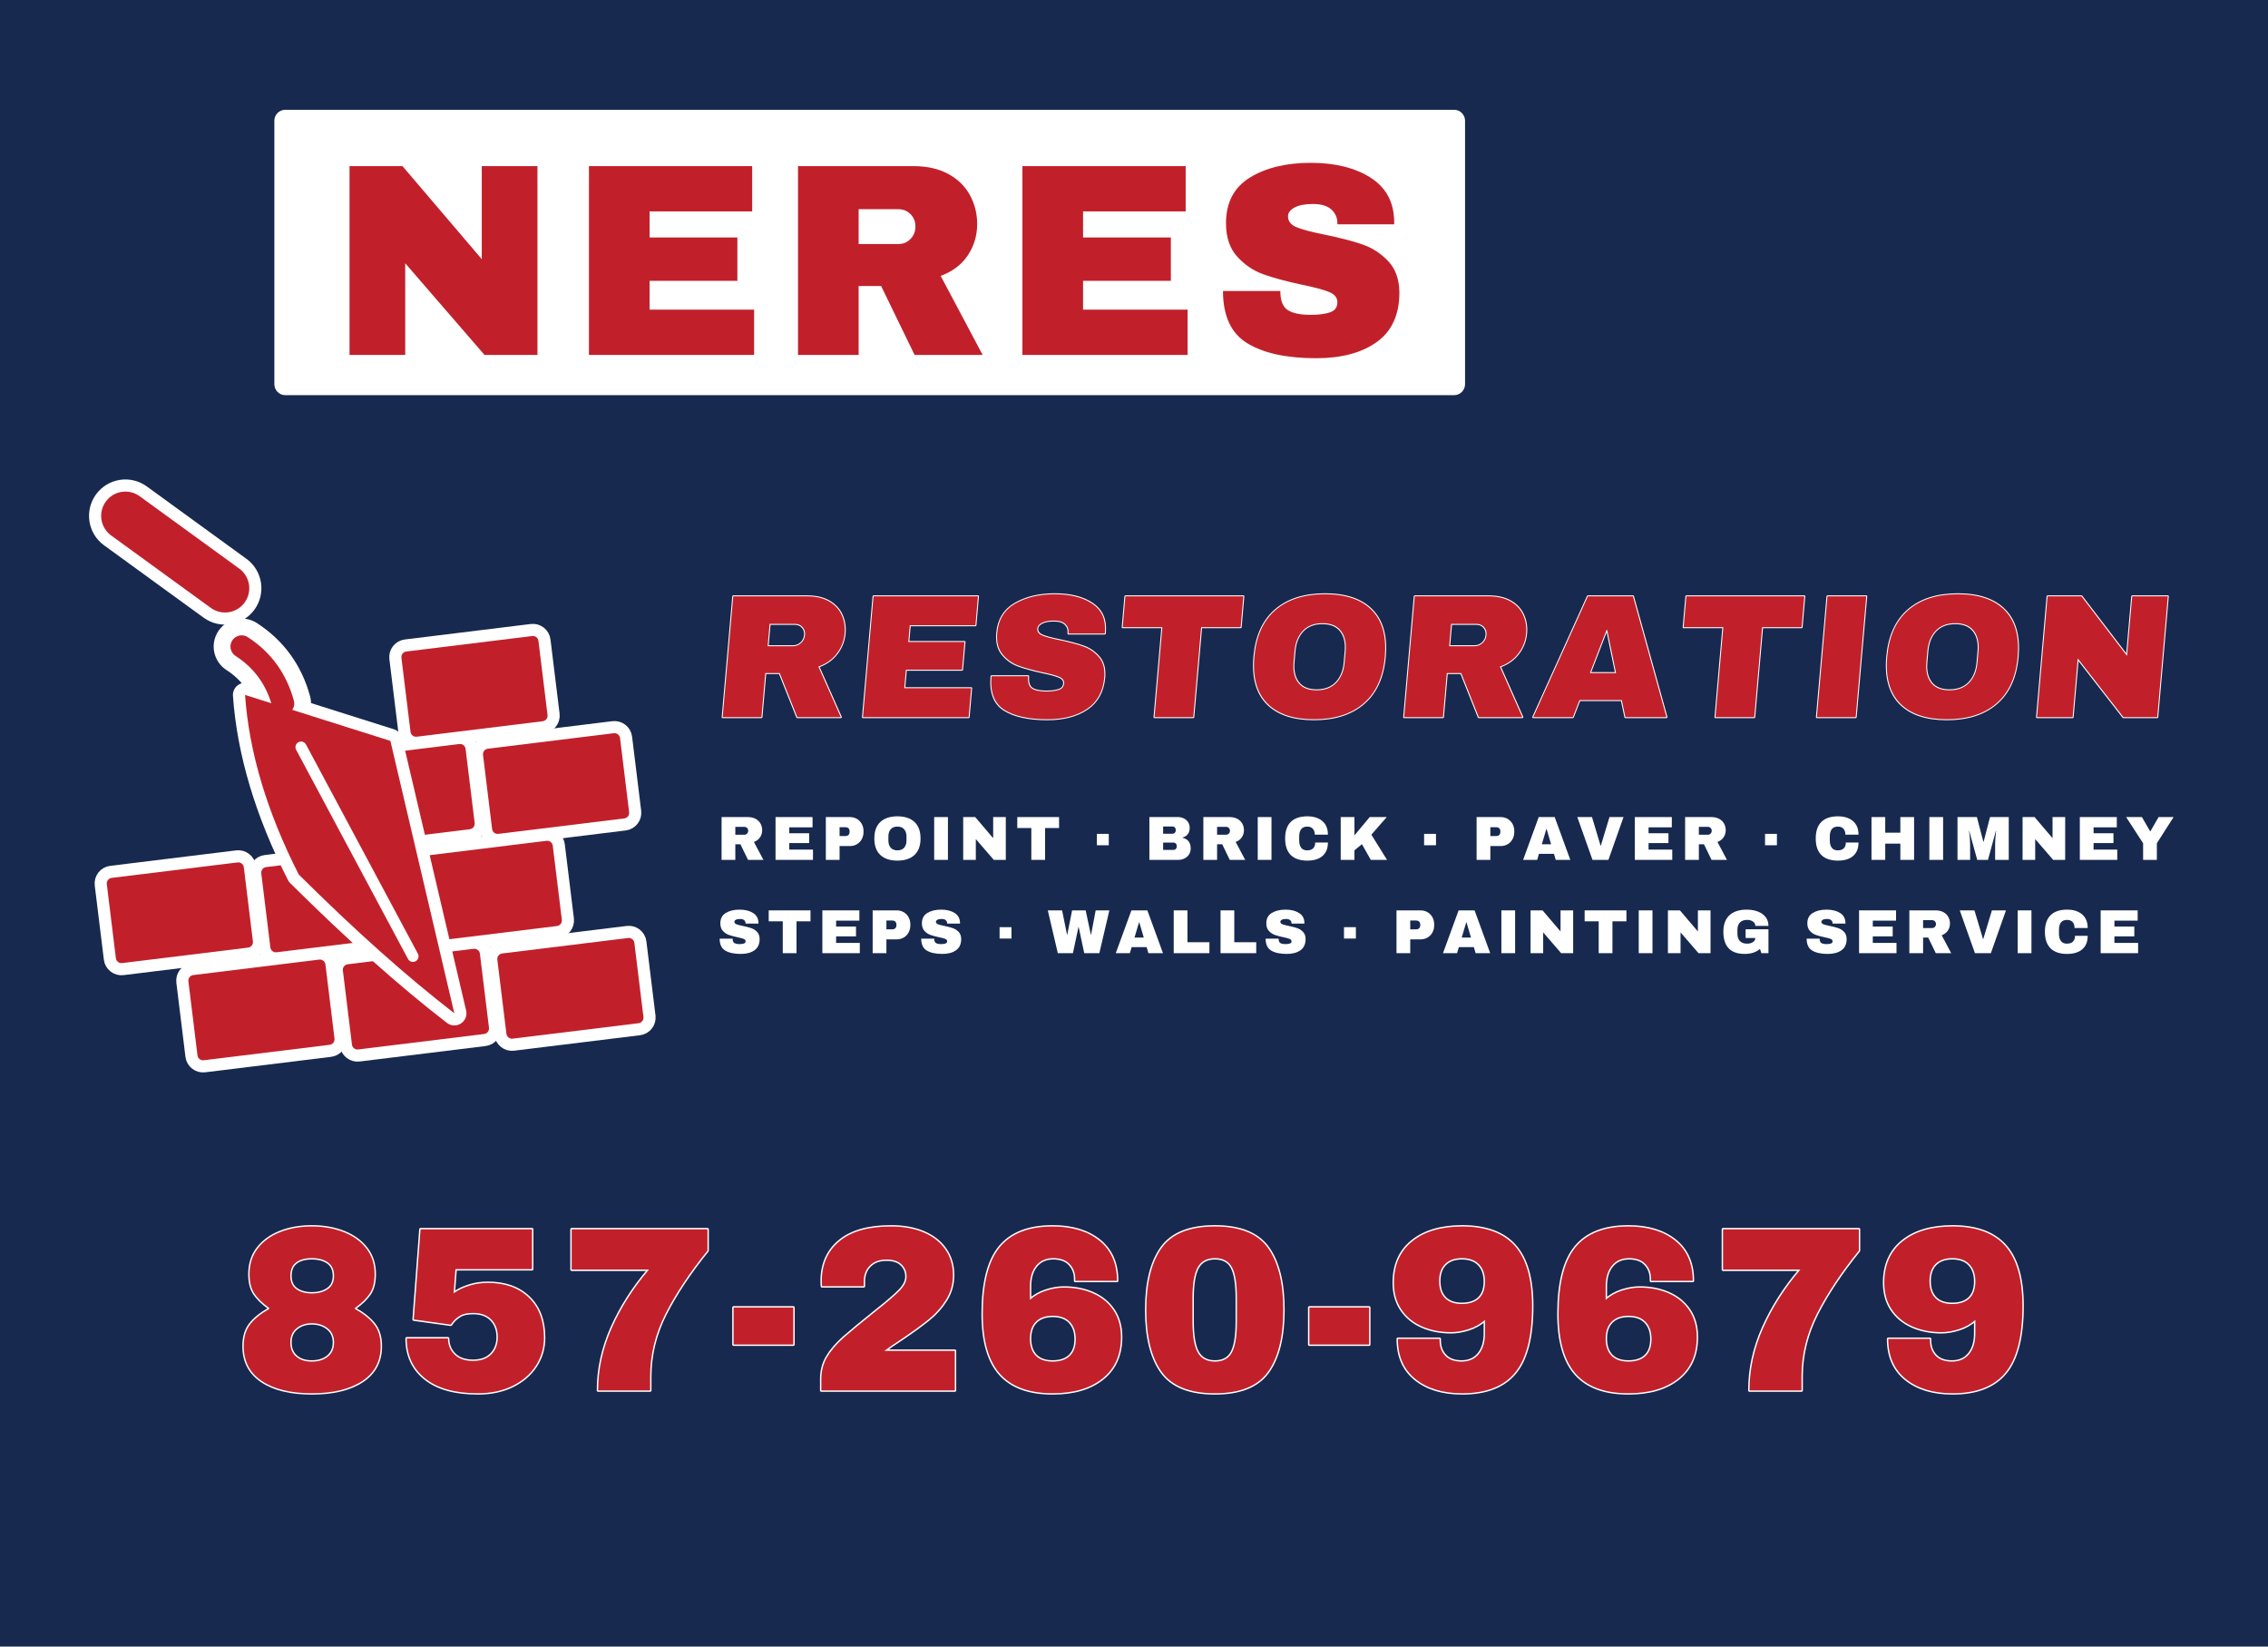
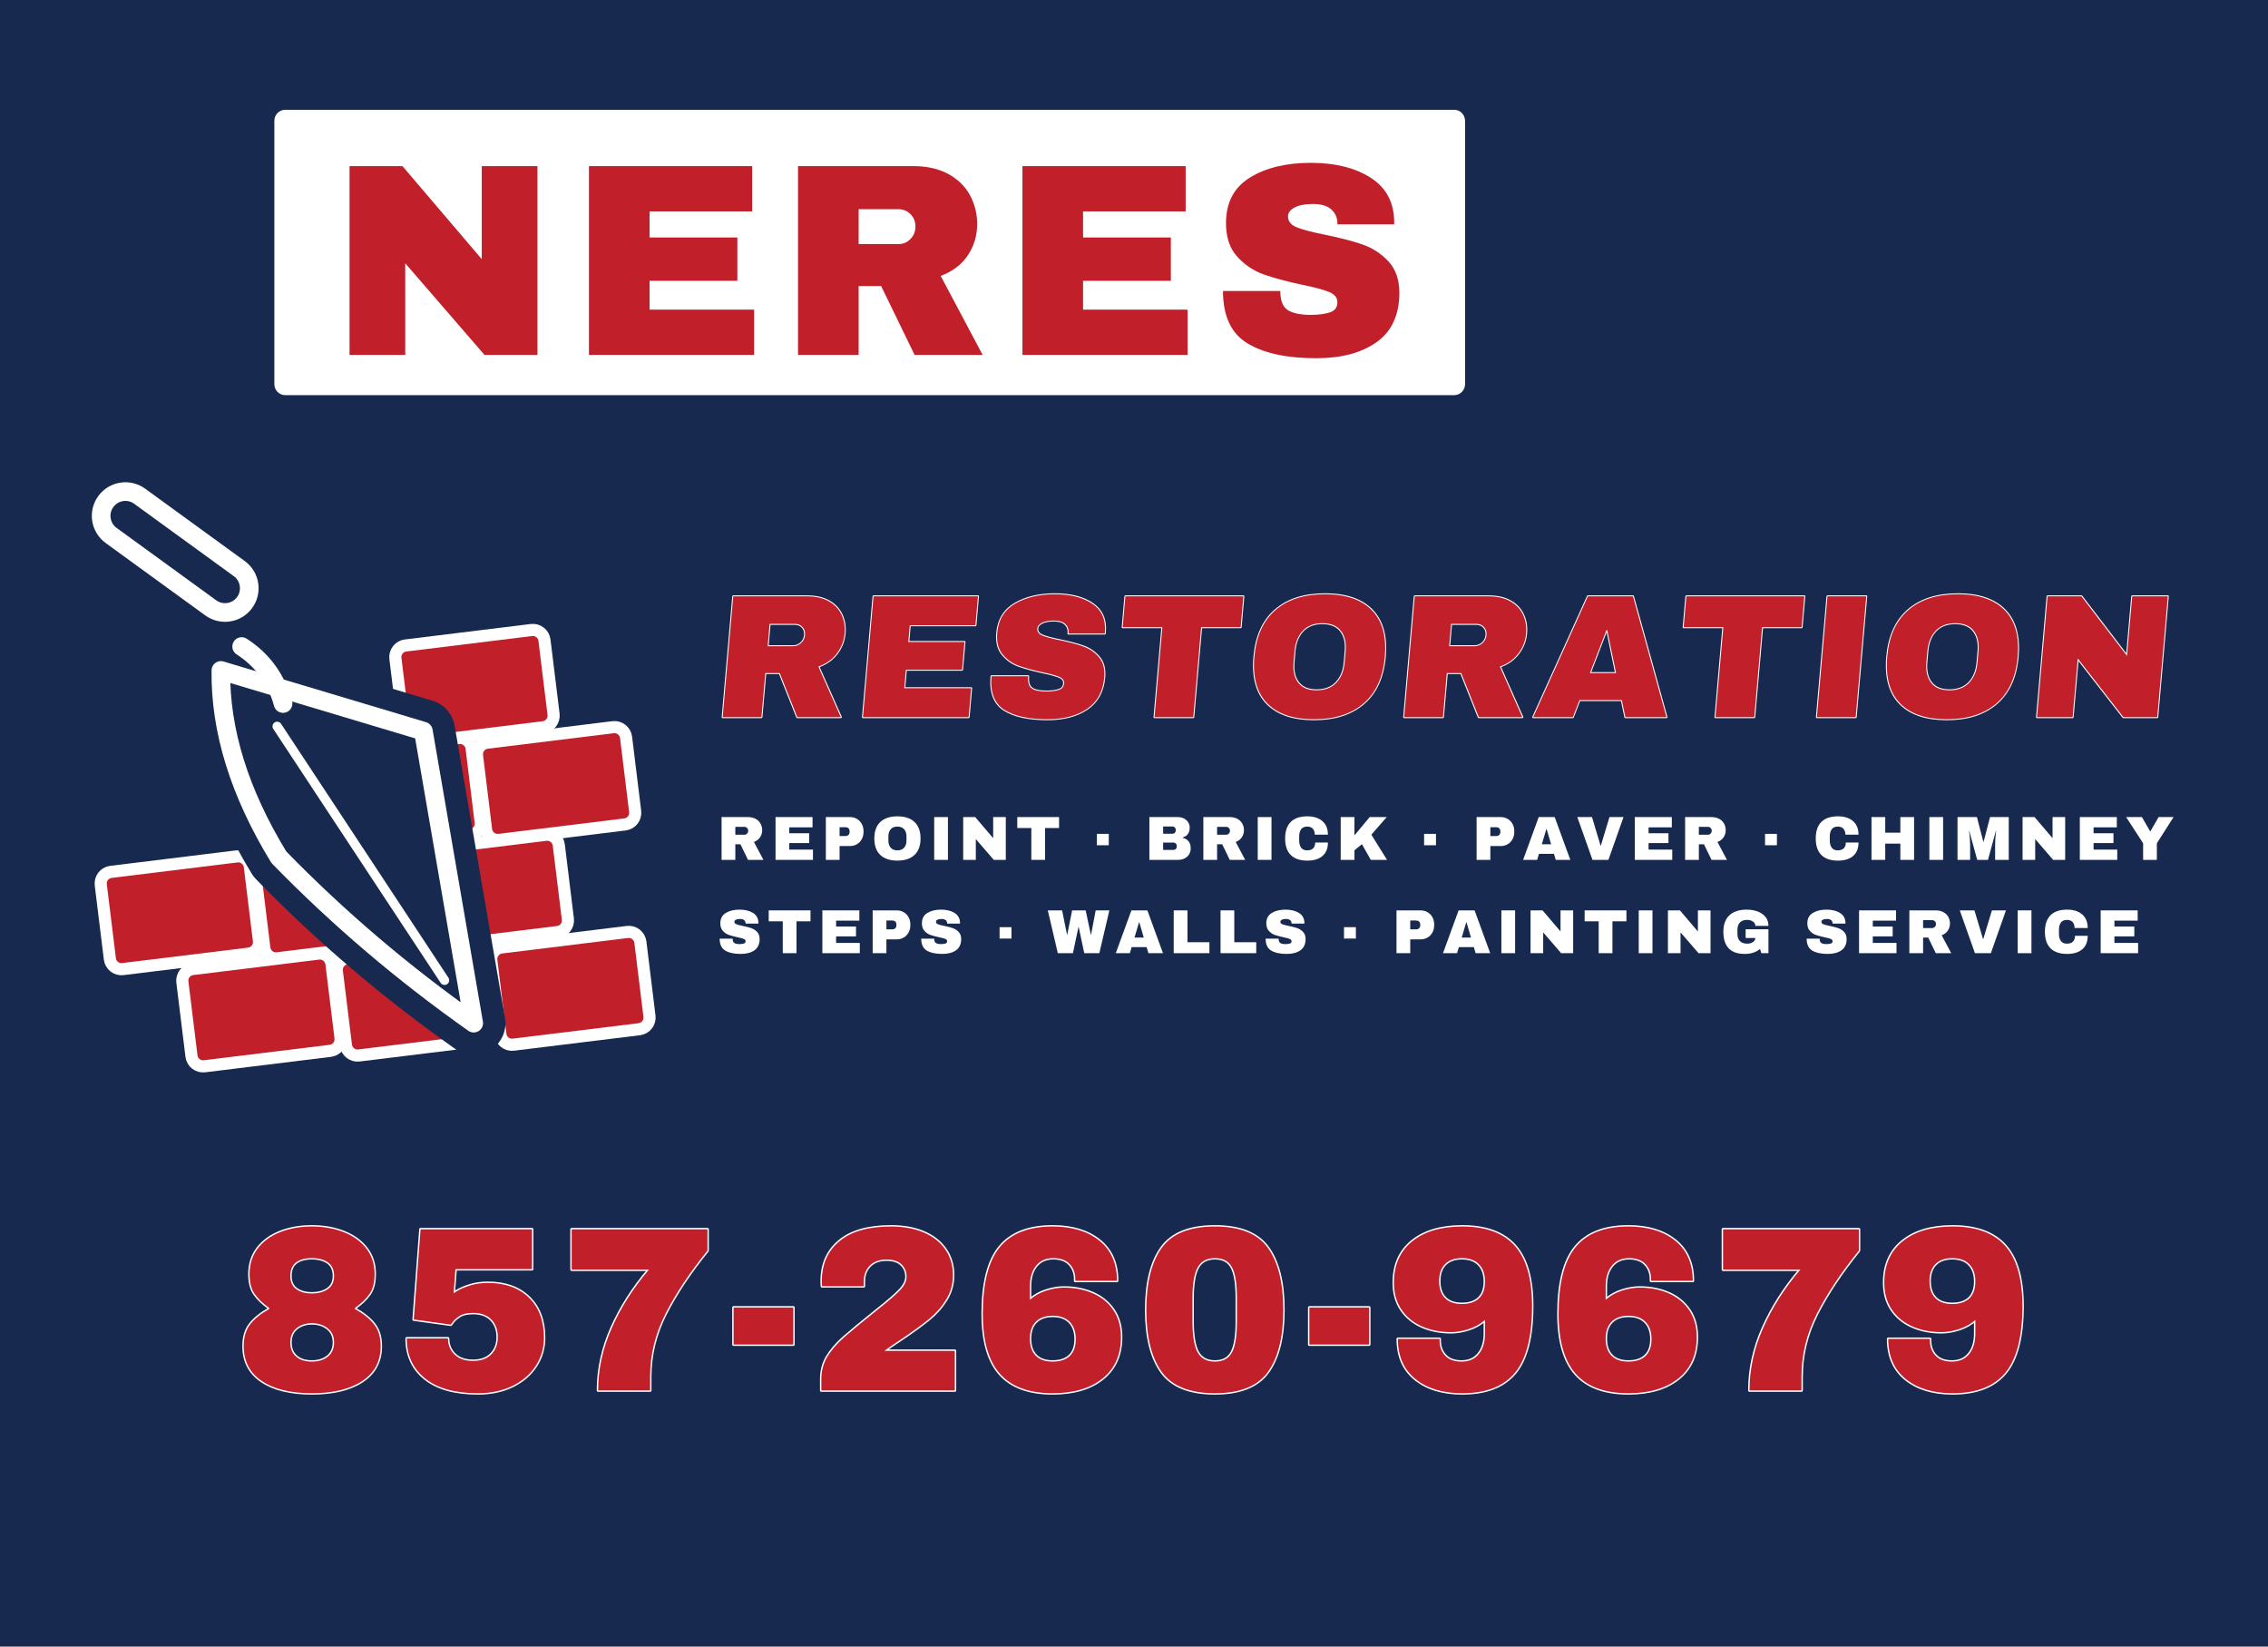
<svg xmlns="http://www.w3.org/2000/svg" viewBox="0 0 1240 900" width="1240" height="900" role="img" aria-label="Neres Restoration">
  <rect width="1240" height="900" fill="#17294f" />
  <rect x="150" y="60" width="651" height="156" rx="6" fill="#ffffff" />
  <g transform="translate(180,194.0)">
    <g fill="#c1202b">
      <path transform="translate(0.0,0) scale(0.15,-0.15)" d="M566 0 277 334V0H74V688H267L556 349V688H759V0Z" />
      <path transform="translate(130.9,0) scale(0.15,-0.15)" d="M74 688H669V523H295V428H615V270H295V165H676V0H74Z" />
      <path transform="translate(245.2,0) scale(0.15,-0.15)" d="M594 288 747 0H499L377 251H295V0H74V688H495Q569 688 621.5 659.5Q674 631 700.5 582.5Q727 534 727 477Q727 414 693.0 363.0Q659 312 594 288ZM440 531H295V404H440Q466 404 484.0 422.5Q502 441 502 468Q502 495 484.0 513.0Q466 531 440 531Z" />
      <path transform="translate(367.9,0) scale(0.15,-0.15)" d="M74 688H669V523H295V428H615V270H295V165H676V0H74Z" />
      <path transform="translate(482.2,0) scale(0.15,-0.15)" d="M667 488V476H460V480Q460 510 438.0 530.0Q416 550 371 550Q327 550 303.5 537.0Q280 524 280 505Q280 478 312.0 465.0Q344 452 415 438Q498 421 551.5 402.5Q605 384 645.0 342.0Q685 300 686 228Q686 106 603.5 47.0Q521 -12 383 -12Q222 -12 132.5 42.0Q43 96 43 233H252Q252 181 279.0 163.5Q306 146 363 146Q405 146 432.5 155.0Q460 164 460 192Q460 217 429.5 229.5Q399 242 330 256Q246 274 191.0 293.5Q136 313 95.0 358.0Q54 403 54 480Q54 593 141.5 646.5Q229 700 363 700Q495 700 580.0 646.5Q665 593 667 488Z" />
    </g>
  </g>
  <g transform="translate(40,250) scale(1.02) rotate(-4 170 180)">
-     <g fill="#ffffff" stroke="#ffffff" stroke-width="13" stroke-linejoin="round">
-       <rect x="222" y="268" width="74" height="46" rx="3" transform="rotate(-3 259.0 291.0)" />
-       <rect x="139" y="268" width="74" height="46" rx="3" transform="rotate(-3 176.0 291.0)" />
-       <rect x="56" y="268" width="74" height="46" rx="3" transform="rotate(-3 93.0 291.0)" />
-       <rect x="182" y="213" width="74" height="46" rx="3" transform="rotate(-3 219.0 236.0)" />
-       <rect x="99" y="213" width="74" height="46" rx="3" transform="rotate(-3 136.0 236.0)" />
-       <rect x="16" y="213" width="74" height="46" rx="3" transform="rotate(-3 53.0 236.0)" />
-       <rect x="222" y="158" width="74" height="46" rx="3" transform="rotate(-3 259.0 181.0)" />
-       <rect x="139" y="158" width="74" height="46" rx="3" transform="rotate(-3 176.0 181.0)" />
-       <rect x="182" y="103" width="74" height="46" rx="3" transform="rotate(-3 219.0 126.0)" />
-     </g>
-     <g fill="#c1202b">
-       <rect x="222" y="268" width="74" height="46" rx="3" transform="rotate(-3 259.0 291.0)" />
-       <rect x="139" y="268" width="74" height="46" rx="3" transform="rotate(-3 176.0 291.0)" />
-       <rect x="56" y="268" width="74" height="46" rx="3" transform="rotate(-3 93.0 291.0)" />
-       <rect x="182" y="213" width="74" height="46" rx="3" transform="rotate(-3 219.0 236.0)" />
-       <rect x="99" y="213" width="74" height="46" rx="3" transform="rotate(-3 136.0 236.0)" />
-       <rect x="16" y="213" width="74" height="46" rx="3" transform="rotate(-3 53.0 236.0)" />
-       <rect x="222" y="158" width="74" height="46" rx="3" transform="rotate(-3 259.0 181.0)" />
-       <rect x="139" y="158" width="74" height="46" rx="3" transform="rotate(-3 176.0 181.0)" />
-       <rect x="182" y="103" width="74" height="46" rx="3" transform="rotate(-3 219.0 126.0)" />
-     </g>
-     <g fill="#ffffff" stroke="#ffffff" stroke-width="13" stroke-linejoin="round" stroke-linecap="round">
-       <path d="M96 122 L172 152 L196 300 Q160 268 118 220 Q96 168 96 122 Z" />
-       <rect x="18" y="30" width="92" height="26" rx="13" transform="rotate(40 64 43)" />
-       <g stroke-width="30">
-         <path d="M96 96 Q112 108 116 128" fill="none" />
+     <mask id="tcffffff">
+       <rect x="-40" y="-40" width="420" height="440" fill="#fff" />
+       <g fill="#000" stroke="#000" stroke-width="34" stroke-linejoin="round" stroke-linecap="round">
+         <path d="M84 108 L190 148 L206 306 Q152 262 108 210 Q80 156 84 108 Z" />
+         <rect x="18" y="30" width="92" height="26" rx="13" transform="rotate(40 64 43)" />
+         <g fill="none" stroke-width="40">
+           <path d="M96 96 Q112 108 116 128" fill="none" />
+         </g>
+       </g>
+     </mask>
+     <g mask="url(#tcffffff)">
+       <g fill="#ffffff" stroke="#ffffff" stroke-width="13" stroke-linejoin="round">
+         <rect x="222" y="268" width="74" height="46" rx="3" transform="rotate(-3 259.0 291.0)" />
+         <rect x="139" y="268" width="74" height="46" rx="3" transform="rotate(-3 176.0 291.0)" />
+         <rect x="56" y="268" width="74" height="46" rx="3" transform="rotate(-3 93.0 291.0)" />
+         <rect x="182" y="213" width="74" height="46" rx="3" transform="rotate(-3 219.0 236.0)" />
+         <rect x="99" y="213" width="74" height="46" rx="3" transform="rotate(-3 136.0 236.0)" />
+         <rect x="16" y="213" width="74" height="46" rx="3" transform="rotate(-3 53.0 236.0)" />
+         <rect x="222" y="158" width="74" height="46" rx="3" transform="rotate(-3 259.0 181.0)" />
+         <rect x="139" y="158" width="74" height="46" rx="3" transform="rotate(-3 176.0 181.0)" />
+         <rect x="182" y="103" width="74" height="46" rx="3" transform="rotate(-3 219.0 126.0)" />
+       </g>
+       <g fill="#c1202b">
+         <rect x="222" y="268" width="74" height="46" rx="3" transform="rotate(-3 259.0 291.0)" />
+         <rect x="139" y="268" width="74" height="46" rx="3" transform="rotate(-3 176.0 291.0)" />
+         <rect x="56" y="268" width="74" height="46" rx="3" transform="rotate(-3 93.0 291.0)" />
+         <rect x="182" y="213" width="74" height="46" rx="3" transform="rotate(-3 219.0 236.0)" />
+         <rect x="99" y="213" width="74" height="46" rx="3" transform="rotate(-3 136.0 236.0)" />
+         <rect x="16" y="213" width="74" height="46" rx="3" transform="rotate(-3 53.0 236.0)" />
+         <rect x="222" y="158" width="74" height="46" rx="3" transform="rotate(-3 259.0 181.0)" />
+         <rect x="139" y="158" width="74" height="46" rx="3" transform="rotate(-3 176.0 181.0)" />
+         <rect x="182" y="103" width="74" height="46" rx="3" transform="rotate(-3 219.0 126.0)" />
      </g>
    </g>
-     <g fill="#c1202b">
-       <path d="M96 122 L172 152 L196 300 Q160 268 118 220 Q96 168 96 122 Z" />
+     <g fill="none" stroke="#ffffff" stroke-width="10" stroke-linejoin="round" stroke-linecap="round">
+       <path d="M84 108 L190 148 L206 306 Q152 262 108 210 Q80 156 84 108 Z" />
      <rect x="18" y="30" width="92" height="26" rx="13" transform="rotate(40 64 43)" />
-       <g stroke="#c1202b" stroke-width="12" stroke-linecap="round">
-         <path d="M96 96 Q112 108 116 128" fill="none" />
+       <path d="M96 96 Q112 108 116 128" fill="none" />
+       <g stroke-width="5">
+         <path d="M112 140 L192 282" fill="none" />
      </g>
    </g>
-     <path d="M124 152 L176 268" fill="none" stroke="#ffffff" stroke-width="6" stroke-linecap="round" />
  </g>
  <g transform="translate(388,392)">
    <g transform=" skewX(-5)">
      <g fill="#ffffff" stroke="#ffffff" stroke-width="11" stroke-linejoin="round">
        <path transform="translate(0.0,0) scale(0.096,-0.096)" d="M594 288 747 0H499L377 251H295V0H74V688H495Q569 688 621.5 659.5Q674 631 700.5 582.5Q727 534 727 477Q727 414 693.0 363.0Q659 312 594 288ZM440 531H295V404H440Q466 404 484.0 422.5Q502 441 502 468Q502 495 484.0 513.0Q466 531 440 531Z" />
        <path transform="translate(76.7,0) scale(0.096,-0.096)" d="M74 688H669V523H295V428H615V270H295V165H676V0H74Z" />
        <path transform="translate(148.0,0) scale(0.096,-0.096)" d="M667 488V476H460V480Q460 510 438.0 530.0Q416 550 371 550Q327 550 303.5 537.0Q280 524 280 505Q280 478 312.0 465.0Q344 452 415 438Q498 421 551.5 402.5Q605 384 645.0 342.0Q685 300 686 228Q686 106 603.5 47.0Q521 -12 383 -12Q222 -12 132.5 42.0Q43 96 43 233H252Q252 181 279.0 163.5Q306 146 363 146Q405 146 432.5 155.0Q460 164 460 192Q460 217 429.5 229.5Q399 242 330 256Q246 274 191.0 293.5Q136 313 95.0 358.0Q54 403 54 480Q54 593 141.5 646.5Q229 700 363 700Q495 700 580.0 646.5Q665 593 667 488Z" />
        <path transform="translate(219.3,0) scale(0.096,-0.096)" d="M470 512V0H249V512H23V688H695V512Z" />
        <path transform="translate(290.6,0) scale(0.096,-0.096)" d="M788 344Q788 170 691.0 79.0Q594 -12 416 -12Q238 -12 141.5 78.5Q45 169 45 344Q45 519 141.5 609.5Q238 700 416 700Q594 700 691.0 609.0Q788 518 788 344ZM271 376V312Q271 239 308.0 196.0Q345 153 416 153Q487 153 524.5 196.0Q562 239 562 312V376Q562 449 524.5 492.0Q487 535 416 535Q345 535 308.0 492.0Q271 449 271 376Z" />
        <path transform="translate(372.6,0) scale(0.096,-0.096)" d="M594 288 747 0H499L377 251H295V0H74V688H495Q569 688 621.5 659.5Q674 631 700.5 582.5Q727 534 727 477Q727 414 693.0 363.0Q659 312 594 288ZM440 531H295V404H440Q466 404 484.0 422.5Q502 441 502 468Q502 495 484.0 513.0Q466 531 440 531Z" />
        <path transform="translate(449.3,0) scale(0.096,-0.096)" d="M535 0 506 97H265L236 0H10L261 688H518L769 0ZM311 251H460L388 496H384Z" />
        <path transform="translate(526.0,0) scale(0.096,-0.096)" d="M470 512V0H249V512H23V688H695V512Z" />
        <path transform="translate(597.3,0) scale(0.096,-0.096)" d="M84 0V688H305V0Z" />
        <path transform="translate(636.6,0) scale(0.096,-0.096)" d="M788 344Q788 170 691.0 79.0Q594 -12 416 -12Q238 -12 141.5 78.5Q45 169 45 344Q45 519 141.5 609.5Q238 700 416 700Q594 700 691.0 609.0Q788 518 788 344ZM271 376V312Q271 239 308.0 196.0Q345 153 416 153Q487 153 524.5 196.0Q562 239 562 312V376Q562 449 524.5 492.0Q487 535 416 535Q345 535 308.0 492.0Q271 449 271 376Z" />
        <path transform="translate(718.6,0) scale(0.096,-0.096)" d="M566 0 277 334V0H74V688H267L556 349V688H759V0Z" />
      </g>
      <g fill="#c1202b">
        <path transform="translate(0.0,0) scale(0.096,-0.096)" d="M594 288 747 0H499L377 251H295V0H74V688H495Q569 688 621.5 659.5Q674 631 700.5 582.5Q727 534 727 477Q727 414 693.0 363.0Q659 312 594 288ZM440 531H295V404H440Q466 404 484.0 422.5Q502 441 502 468Q502 495 484.0 513.0Q466 531 440 531Z" />
        <path transform="translate(76.7,0) scale(0.096,-0.096)" d="M74 688H669V523H295V428H615V270H295V165H676V0H74Z" />
        <path transform="translate(148.0,0) scale(0.096,-0.096)" d="M667 488V476H460V480Q460 510 438.0 530.0Q416 550 371 550Q327 550 303.5 537.0Q280 524 280 505Q280 478 312.0 465.0Q344 452 415 438Q498 421 551.5 402.5Q605 384 645.0 342.0Q685 300 686 228Q686 106 603.5 47.0Q521 -12 383 -12Q222 -12 132.5 42.0Q43 96 43 233H252Q252 181 279.0 163.5Q306 146 363 146Q405 146 432.5 155.0Q460 164 460 192Q460 217 429.5 229.5Q399 242 330 256Q246 274 191.0 293.5Q136 313 95.0 358.0Q54 403 54 480Q54 593 141.5 646.5Q229 700 363 700Q495 700 580.0 646.5Q665 593 667 488Z" />
        <path transform="translate(219.3,0) scale(0.096,-0.096)" d="M470 512V0H249V512H23V688H695V512Z" />
        <path transform="translate(290.6,0) scale(0.096,-0.096)" d="M788 344Q788 170 691.0 79.0Q594 -12 416 -12Q238 -12 141.5 78.5Q45 169 45 344Q45 519 141.5 609.5Q238 700 416 700Q594 700 691.0 609.0Q788 518 788 344ZM271 376V312Q271 239 308.0 196.0Q345 153 416 153Q487 153 524.5 196.0Q562 239 562 312V376Q562 449 524.5 492.0Q487 535 416 535Q345 535 308.0 492.0Q271 449 271 376Z" />
        <path transform="translate(372.6,0) scale(0.096,-0.096)" d="M594 288 747 0H499L377 251H295V0H74V688H495Q569 688 621.5 659.5Q674 631 700.5 582.5Q727 534 727 477Q727 414 693.0 363.0Q659 312 594 288ZM440 531H295V404H440Q466 404 484.0 422.5Q502 441 502 468Q502 495 484.0 513.0Q466 531 440 531Z" />
        <path transform="translate(449.3,0) scale(0.096,-0.096)" d="M535 0 506 97H265L236 0H10L261 688H518L769 0ZM311 251H460L388 496H384Z" />
        <path transform="translate(526.0,0) scale(0.096,-0.096)" d="M470 512V0H249V512H23V688H695V512Z" />
        <path transform="translate(597.3,0) scale(0.096,-0.096)" d="M84 0V688H305V0Z" />
        <path transform="translate(636.6,0) scale(0.096,-0.096)" d="M788 344Q788 170 691.0 79.0Q594 -12 416 -12Q238 -12 141.5 78.5Q45 169 45 344Q45 519 141.5 609.5Q238 700 416 700Q594 700 691.0 609.0Q788 518 788 344ZM271 376V312Q271 239 308.0 196.0Q345 153 416 153Q487 153 524.5 196.0Q562 239 562 312V376Q562 449 524.5 492.0Q487 535 416 535Q345 535 308.0 492.0Q271 449 271 376Z" />
        <path transform="translate(718.6,0) scale(0.096,-0.096)" d="M566 0 277 334V0H74V688H267L556 349V688H759V0Z" />
      </g>
    </g>
  </g>
  <g transform="translate(392,470)">
    <g fill="#ffffff">
      <path transform="translate(0.0,0) scale(0.034,-0.034)" d="M594 288 747 0H499L377 251H295V0H74V688H495Q569 688 621.5 659.5Q674 631 700.5 582.5Q727 534 727 477Q727 414 693.0 363.0Q659 312 594 288ZM440 531H295V404H440Q466 404 484.0 422.5Q502 441 502 468Q502 495 484.0 513.0Q466 531 440 531Z" />
      <path transform="translate(29.5,0) scale(0.034,-0.034)" d="M74 688H669V523H295V428H615V270H295V165H676V0H74Z" />
      <path transform="translate(57.0,0) scale(0.034,-0.034)" d="M680 462V449Q680 385 652.0 333.0Q624 281 574.0 251.5Q524 222 460 222H295V0H74V688H460Q524 688 574.0 658.5Q624 629 652.0 577.5Q680 526 680 462ZM295 383H386Q421 383 438.5 401.0Q456 419 456 450V458Q456 490 438.5 507.5Q421 525 386 525H295Z" />
      <path transform="translate(84.5,0) scale(0.034,-0.034)" d="M788 344Q788 170 691.0 79.0Q594 -12 416 -12Q238 -12 141.5 78.5Q45 169 45 344Q45 519 141.5 609.5Q238 700 416 700Q594 700 691.0 609.0Q788 518 788 344ZM271 376V312Q271 239 308.0 196.0Q345 153 416 153Q487 153 524.5 196.0Q562 239 562 312V376Q562 449 524.5 492.0Q487 535 416 535Q345 535 308.0 492.0Q271 449 271 376Z" />
      <path transform="translate(115.9,0) scale(0.034,-0.034)" d="M84 0V688H305V0Z" />
      <path transform="translate(132.1,0) scale(0.034,-0.034)" d="M566 0 277 334V0H74V688H267L556 349V688H759V0Z" />
      <path transform="translate(163.4,0) scale(0.034,-0.034)" d="M470 512V0H249V512H23V688H695V512Z" />
      <path transform="translate(205.3,0) scale(0.034,-0.034)" d="M71 235V418H262V235Z" />
      <path transform="translate(233.9,0) scale(0.034,-0.034)" d="M722 519Q722 392 607 359V355Q738 325 738 183Q738 129 711.5 87.5Q685 46 639.0 23.0Q593 0 538 0H74V688H532Q584 688 627.5 666.5Q671 645 696.5 606.0Q722 567 722 519ZM295 420H447Q469 420 483.5 435.5Q498 451 498 474V484Q498 506 483.0 521.5Q468 537 447 537H295ZM295 160H463Q485 160 499.5 175.5Q514 191 514 214V224Q514 247 499.5 262.5Q485 278 463 278H295Z" />
      <path transform="translate(263.4,0) scale(0.034,-0.034)" d="M594 288 747 0H499L377 251H295V0H74V688H495Q569 688 621.5 659.5Q674 631 700.5 582.5Q727 534 727 477Q727 414 693.0 363.0Q659 312 594 288ZM440 531H295V404H440Q466 404 484.0 422.5Q502 441 502 468Q502 495 484.0 513.0Q466 531 440 531Z" />
      <path transform="translate(292.8,0) scale(0.034,-0.034)" d="M84 0V688H305V0Z" />
      <path transform="translate(309.1,0) scale(0.034,-0.034)" d="M733 405H522Q522 465 490.5 500.0Q459 535 401 535Q334 535 302.5 493.0Q271 451 271 376V312Q271 238 302.5 195.5Q334 153 399 153Q463 153 496.0 186.0Q529 219 529 279H733Q733 138 646.5 63.0Q560 -12 402 -12Q226 -12 135.5 78.0Q45 168 45 344Q45 520 135.5 610.0Q226 700 402 700Q555 700 644.0 623.5Q733 547 733 405Z" />
      <path transform="translate(338.5,0) scale(0.034,-0.034)" d="M540 688H814L567 405L819 0H558L415 252L295 154V0H74V688H295V394Z" />
      <path transform="translate(384.2,0) scale(0.034,-0.034)" d="M71 235V418H262V235Z" />
      <path transform="translate(412.8,0) scale(0.034,-0.034)" d="M680 462V449Q680 385 652.0 333.0Q624 281 574.0 251.5Q524 222 460 222H295V0H74V688H460Q524 688 574.0 658.5Q624 629 652.0 577.5Q680 526 680 462ZM295 383H386Q421 383 438.5 401.0Q456 419 456 450V458Q456 490 438.5 507.5Q421 525 386 525H295Z" />
      <path transform="translate(440.4,0) scale(0.034,-0.034)" d="M535 0 506 97H265L236 0H10L261 688H518L769 0ZM311 251H460L388 496H384Z" />
      <path transform="translate(469.8,0) scale(0.034,-0.034)" d="M261 0 17 688H253L391 228H395L534 688H760L517 0Z" />
      <path transform="translate(499.3,0) scale(0.034,-0.034)" d="M74 688H669V523H295V428H615V270H295V165H676V0H74Z" />
      <path transform="translate(526.8,0) scale(0.034,-0.034)" d="M594 288 747 0H499L377 251H295V0H74V688H495Q569 688 621.5 659.5Q674 631 700.5 582.5Q727 534 727 477Q727 414 693.0 363.0Q659 312 594 288ZM440 531H295V404H440Q466 404 484.0 422.5Q502 441 502 468Q502 495 484.0 513.0Q466 531 440 531Z" />
      <path transform="translate(570.6,0) scale(0.034,-0.034)" d="M71 235V418H262V235Z" />
      <path transform="translate(599.2,0) scale(0.034,-0.034)" d="M733 405H522Q522 465 490.5 500.0Q459 535 401 535Q334 535 302.5 493.0Q271 451 271 376V312Q271 238 302.5 195.5Q334 153 399 153Q463 153 496.0 186.0Q529 219 529 279H733Q733 138 646.5 63.0Q560 -12 402 -12Q226 -12 135.5 78.0Q45 168 45 344Q45 520 135.5 610.0Q226 700 402 700Q555 700 644.0 623.5Q733 547 733 405Z" />
      <path transform="translate(628.7,0) scale(0.034,-0.034)" d="M538 0V261H295V0H74V688H295V437H538V688H759V0Z" />
      <path transform="translate(660.0,0) scale(0.034,-0.034)" d="M84 0V688H305V0Z" />
      <path transform="translate(676.2,0) scale(0.034,-0.034)" d="M665 0V248Q665 294 668.5 342.5Q672 391 676.0 424.0Q680 457 681 466H677L550 0H377L249 465H245Q246 456 250.5 423.5Q255 391 259.0 342.5Q263 294 263 248V0H60V688H372L476 291H480L583 688H884V0Z" />
      <path transform="translate(711.3,0) scale(0.034,-0.034)" d="M566 0 277 334V0H74V688H267L556 349V688H759V0Z" />
      <path transform="translate(742.6,0) scale(0.034,-0.034)" d="M74 688H669V523H295V428H615V270H295V165H676V0H74Z" />
      <path transform="translate(770.2,0) scale(0.034,-0.034)" d="M501 0H280V267L7 688H261L393 459H397L529 688H770L501 267Z" />
    </g>
  </g>
  <g transform="translate(392,521)">
    <g fill="#ffffff">
      <path transform="translate(0.0,0) scale(0.034,-0.034)" d="M667 488V476H460V480Q460 510 438.0 530.0Q416 550 371 550Q327 550 303.5 537.0Q280 524 280 505Q280 478 312.0 465.0Q344 452 415 438Q498 421 551.5 402.5Q605 384 645.0 342.0Q685 300 686 228Q686 106 603.5 47.0Q521 -12 383 -12Q222 -12 132.5 42.0Q43 96 43 233H252Q252 181 279.0 163.5Q306 146 363 146Q405 146 432.5 155.0Q460 164 460 192Q460 217 429.5 229.5Q399 242 330 256Q246 274 191.0 293.5Q136 313 95.0 358.0Q54 403 54 480Q54 593 141.5 646.5Q229 700 363 700Q495 700 580.0 646.5Q665 593 667 488Z" />
      <path transform="translate(27.5,0) scale(0.034,-0.034)" d="M470 512V0H249V512H23V688H695V512Z" />
      <path transform="translate(55.1,0) scale(0.034,-0.034)" d="M74 688H669V523H295V428H615V270H295V165H676V0H74Z" />
      <path transform="translate(82.6,0) scale(0.034,-0.034)" d="M680 462V449Q680 385 652.0 333.0Q624 281 574.0 251.5Q524 222 460 222H295V0H74V688H460Q524 688 574.0 658.5Q624 629 652.0 577.5Q680 526 680 462ZM295 383H386Q421 383 438.5 401.0Q456 419 456 450V458Q456 490 438.5 507.5Q421 525 386 525H295Z" />
      <path transform="translate(110.2,0) scale(0.034,-0.034)" d="M667 488V476H460V480Q460 510 438.0 530.0Q416 550 371 550Q327 550 303.5 537.0Q280 524 280 505Q280 478 312.0 465.0Q344 452 415 438Q498 421 551.5 402.5Q605 384 645.0 342.0Q685 300 686 228Q686 106 603.5 47.0Q521 -12 383 -12Q222 -12 132.5 42.0Q43 96 43 233H252Q252 181 279.0 163.5Q306 146 363 146Q405 146 432.5 155.0Q460 164 460 192Q460 217 429.5 229.5Q399 242 330 256Q246 274 191.0 293.5Q136 313 95.0 358.0Q54 403 54 480Q54 593 141.5 646.5Q229 700 363 700Q495 700 580.0 646.5Q665 593 667 488Z" />
      <path transform="translate(152.1,0) scale(0.034,-0.034)" d="M71 235V418H262V235Z" />
      <path transform="translate(180.7,0) scale(0.034,-0.034)" d="M591 0 502 419H498L409 0H166L5 688H235L314 298H318L396 688H614L697 298H701L775 688H995L834 0Z" />
      <path transform="translate(217.7,0) scale(0.034,-0.034)" d="M535 0 506 97H265L236 0H10L261 688H518L769 0ZM311 251H460L388 496H384Z" />
      <path transform="translate(247.2,0) scale(0.034,-0.034)" d="M74 688H295V176H648V0H74Z" />
      <path transform="translate(272.8,0) scale(0.034,-0.034)" d="M74 688H295V176H648V0H74Z" />
      <path transform="translate(298.5,0) scale(0.034,-0.034)" d="M667 488V476H460V480Q460 510 438.0 530.0Q416 550 371 550Q327 550 303.5 537.0Q280 524 280 505Q280 478 312.0 465.0Q344 452 415 438Q498 421 551.5 402.5Q605 384 645.0 342.0Q685 300 686 228Q686 106 603.5 47.0Q521 -12 383 -12Q222 -12 132.5 42.0Q43 96 43 233H252Q252 181 279.0 163.5Q306 146 363 146Q405 146 432.5 155.0Q460 164 460 192Q460 217 429.5 229.5Q399 242 330 256Q246 274 191.0 293.5Q136 313 95.0 358.0Q54 403 54 480Q54 593 141.5 646.5Q229 700 363 700Q495 700 580.0 646.5Q665 593 667 488Z" />
      <path transform="translate(340.4,0) scale(0.034,-0.034)" d="M71 235V418H262V235Z" />
      <path transform="translate(369.0,0) scale(0.034,-0.034)" d="M680 462V449Q680 385 652.0 333.0Q624 281 574.0 251.5Q524 222 460 222H295V0H74V688H460Q524 688 574.0 658.5Q624 629 652.0 577.5Q680 526 680 462ZM295 383H386Q421 383 438.5 401.0Q456 419 456 450V458Q456 490 438.5 507.5Q421 525 386 525H295Z" />
      <path transform="translate(396.6,0) scale(0.034,-0.034)" d="M535 0 506 97H265L236 0H10L261 688H518L769 0ZM311 251H460L388 496H384Z" />
      <path transform="translate(426.0,0) scale(0.034,-0.034)" d="M84 0V688H305V0Z" />
      <path transform="translate(442.3,0) scale(0.034,-0.034)" d="M566 0 277 334V0H74V688H267L556 349V688H759V0Z" />
      <path transform="translate(473.6,0) scale(0.034,-0.034)" d="M470 512V0H249V512H23V688H695V512Z" />
      <path transform="translate(501.1,0) scale(0.034,-0.034)" d="M84 0V688H305V0Z" />
      <path transform="translate(517.4,0) scale(0.034,-0.034)" d="M566 0 277 334V0H74V688H267L556 349V688H759V0Z" />
      <path transform="translate(548.7,0) scale(0.034,-0.034)" d="M770 439H559Q559 482 521.0 508.5Q483 535 429 535Q351 535 311.0 493.5Q271 452 271 376V312Q271 236 311.0 194.5Q351 153 429 153Q483 153 521.0 178.5Q559 204 559 244H403V384H770V0H656L634 68Q540 -12 388 -12Q217 -12 131.0 77.5Q45 167 45 344Q45 519 142.5 609.5Q240 700 420 700Q519 700 598.0 670.0Q677 640 723.5 581.5Q770 523 770 439Z" />
      <path transform="translate(594.3,0) scale(0.034,-0.034)" d="M667 488V476H460V480Q460 510 438.0 530.0Q416 550 371 550Q327 550 303.5 537.0Q280 524 280 505Q280 478 312.0 465.0Q344 452 415 438Q498 421 551.5 402.5Q605 384 645.0 342.0Q685 300 686 228Q686 106 603.5 47.0Q521 -12 383 -12Q222 -12 132.5 42.0Q43 96 43 233H252Q252 181 279.0 163.5Q306 146 363 146Q405 146 432.5 155.0Q460 164 460 192Q460 217 429.5 229.5Q399 242 330 256Q246 274 191.0 293.5Q136 313 95.0 358.0Q54 403 54 480Q54 593 141.5 646.5Q229 700 363 700Q495 700 580.0 646.5Q665 593 667 488Z" />
      <path transform="translate(621.9,0) scale(0.034,-0.034)" d="M74 688H669V523H295V428H615V270H295V165H676V0H74Z" />
      <path transform="translate(649.4,0) scale(0.034,-0.034)" d="M594 288 747 0H499L377 251H295V0H74V688H495Q569 688 621.5 659.5Q674 631 700.5 582.5Q727 534 727 477Q727 414 693.0 363.0Q659 312 594 288ZM440 531H295V404H440Q466 404 484.0 422.5Q502 441 502 468Q502 495 484.0 513.0Q466 531 440 531Z" />
      <path transform="translate(678.9,0) scale(0.034,-0.034)" d="M261 0 17 688H253L391 228H395L534 688H760L517 0Z" />
      <path transform="translate(708.3,0) scale(0.034,-0.034)" d="M84 0V688H305V0Z" />
      <path transform="translate(724.5,0) scale(0.034,-0.034)" d="M733 405H522Q522 465 490.5 500.0Q459 535 401 535Q334 535 302.5 493.0Q271 451 271 376V312Q271 238 302.5 195.5Q334 153 399 153Q463 153 496.0 186.0Q529 219 529 279H733Q733 138 646.5 63.0Q560 -12 402 -12Q226 -12 135.5 78.0Q45 168 45 344Q45 520 135.5 610.0Q226 700 402 700Q555 700 644.0 623.5Q733 547 733 405Z" />
      <path transform="translate(754.0,0) scale(0.034,-0.034)" d="M74 688H669V523H295V428H615V270H295V165H676V0H74Z" />
    </g>
  </g>
  <g transform="translate(128,760)">
    <g>
      <g fill="#ffffff" stroke="#ffffff" stroke-width="12" stroke-linejoin="round">
        <path transform="translate(0.0,0) scale(0.128,-0.128)" d="M600 497Q600 444 579.0 413.0Q558 382 516 352V348Q571 317 598.5 281.5Q626 246 626 189Q626 92 547.0 40.0Q468 -12 332 -12Q196 -12 118.5 40.0Q41 92 41 189Q41 246 68.0 281.5Q95 317 150 348V352Q108 382 87.0 413.0Q66 444 66 497Q66 561 101.0 606.5Q136 652 196.5 676.0Q257 700 332 700Q407 700 468.0 676.0Q529 652 564.5 606.5Q600 561 600 497ZM240 489Q240 451 265.5 432.5Q291 414 332 414Q373 414 400.0 432.5Q427 451 427 489Q427 528 401.0 546.5Q375 565 332 565Q289 565 264.5 546.5Q240 528 240 489ZM240 205Q240 166 265.0 144.5Q290 123 332 123Q374 123 400.5 144.5Q427 166 427 205Q427 244 399.5 265.5Q372 287 332 287Q293 287 266.5 265.5Q240 244 240 205Z" />
        <path transform="translate(89.4,0) scale(0.128,-0.128)" d="M247 518 239 414Q239 416 259.0 427.5Q279 439 312.0 449.0Q345 459 386 459Q496 459 560.5 396.5Q625 334 625 225Q625 159 590.0 105.0Q555 51 491.0 19.5Q427 -12 343 -12Q196 -12 117.5 51.0Q39 114 39 222H215Q215 181 243.0 153.5Q271 126 322 126Q373 126 400.5 154.5Q428 183 428 228Q428 274 400.5 302.5Q373 331 323 331Q285 331 265.5 318.5Q246 306 237.5 295.0Q229 284 227 281L69 303L98 688H574V518Z" />
        <path transform="translate(178.8,0) scale(0.128,-0.128)" d="M380 59V0H158Q158 136 216.5 267.5Q275 399 375 516H45V688H625V597Q511 456 445.5 327.0Q380 198 380 59Z" />
        <path transform="translate(268.1,0) scale(0.128,-0.128)" d="M39 196V354H294V196Z" />
        <path transform="translate(314.8,0) scale(0.128,-0.128)" d="M611 493Q611 435 582.0 388.0Q553 341 509.0 305.0Q465 269 388 217Q345 189 318 169H619V0H49V48Q49 101 73.5 142.5Q98 184 145 226Q193 268 283 340Q355 397 384.0 427.0Q413 457 413 486Q413 517 391.5 538.0Q370 559 327 559Q282 559 256.0 533.0Q230 507 230 465V445H52Q51 453 51 467Q51 575 126.5 637.5Q202 700 346 700Q427 700 486.5 674.5Q546 649 578.5 602.0Q611 555 611 493Z" />
        <path transform="translate(404.1,0) scale(0.128,-0.128)" d="M614 468H436V475Q436 514 412.0 539.5Q388 565 342 565Q295 565 268.5 532.5Q242 500 242 445V387Q271 413 311.0 426.0Q351 439 387 439Q456 439 511.5 414.5Q567 390 599.0 342.5Q631 295 631 228Q631 114 552.5 51.0Q474 -12 339 -12Q188 -12 114.5 70.5Q41 153 41 327Q41 524 113.5 612.0Q186 700 339 700Q464 700 539.0 639.5Q614 579 614 468ZM242 221Q242 174 267.0 148.5Q292 123 339 123Q387 123 412.5 147.5Q438 172 438 219Q438 266 412.5 292.5Q387 319 340 319Q293 319 267.5 293.5Q242 268 242 221Z" />
        <path transform="translate(493.5,0) scale(0.128,-0.128)" d="M626 344Q626 171 560.5 79.5Q495 -12 334 -12Q172 -12 106.5 79.5Q41 171 41 344Q41 517 106.5 608.5Q172 700 334 700Q495 700 560.5 608.5Q626 517 626 344ZM238 394V295Q238 203 260.0 163.0Q282 123 334 123Q386 123 407.0 163.0Q428 203 428 295V394Q428 486 407.0 525.5Q386 565 334 565Q282 565 260.0 525.0Q238 485 238 394Z" />
        <path transform="translate(582.9,0) scale(0.128,-0.128)" d="M39 196V354H294V196Z" />
        <path transform="translate(629.5,0) scale(0.128,-0.128)" d="M626 361Q626 164 553.5 76.0Q481 -12 328 -12Q203 -12 128.0 48.5Q53 109 53 220H231V213Q231 174 255.0 148.5Q279 123 325 123Q372 123 398.5 155.5Q425 188 425 243V301Q396 275 356.0 262.0Q316 249 280 249Q211 249 155.5 273.5Q100 298 68.0 345.5Q36 393 36 460Q36 574 114.5 637.0Q193 700 328 700Q479 700 552.5 617.5Q626 535 626 361ZM229 467Q229 420 254.0 394.5Q279 369 326 369Q374 369 399.5 393.5Q425 418 425 465Q425 512 399.5 538.5Q374 565 327 565Q280 565 254.5 539.5Q229 514 229 467Z" />
        <path transform="translate(718.9,0) scale(0.128,-0.128)" d="M614 468H436V475Q436 514 412.0 539.5Q388 565 342 565Q295 565 268.5 532.5Q242 500 242 445V387Q271 413 311.0 426.0Q351 439 387 439Q456 439 511.5 414.5Q567 390 599.0 342.5Q631 295 631 228Q631 114 552.5 51.0Q474 -12 339 -12Q188 -12 114.5 70.5Q41 153 41 327Q41 524 113.5 612.0Q186 700 339 700Q464 700 539.0 639.5Q614 579 614 468ZM242 221Q242 174 267.0 148.5Q292 123 339 123Q387 123 412.5 147.5Q438 172 438 219Q438 266 412.5 292.5Q387 319 340 319Q293 319 267.5 293.5Q242 268 242 221Z" />
        <path transform="translate(808.3,0) scale(0.128,-0.128)" d="M380 59V0H158Q158 136 216.5 267.5Q275 399 375 516H45V688H625V597Q511 456 445.5 327.0Q380 198 380 59Z" />
        <path transform="translate(897.6,0) scale(0.128,-0.128)" d="M626 361Q626 164 553.5 76.0Q481 -12 328 -12Q203 -12 128.0 48.5Q53 109 53 220H231V213Q231 174 255.0 148.5Q279 123 325 123Q372 123 398.5 155.5Q425 188 425 243V301Q396 275 356.0 262.0Q316 249 280 249Q211 249 155.5 273.5Q100 298 68.0 345.5Q36 393 36 460Q36 574 114.5 637.0Q193 700 328 700Q479 700 552.5 617.5Q626 535 626 361ZM229 467Q229 420 254.0 394.5Q279 369 326 369Q374 369 399.5 393.5Q425 418 425 465Q425 512 399.5 538.5Q374 565 327 565Q280 565 254.5 539.5Q229 514 229 467Z" />
      </g>
      <g fill="#c1202b">
        <path transform="translate(0.0,0) scale(0.128,-0.128)" d="M600 497Q600 444 579.0 413.0Q558 382 516 352V348Q571 317 598.5 281.5Q626 246 626 189Q626 92 547.0 40.0Q468 -12 332 -12Q196 -12 118.5 40.0Q41 92 41 189Q41 246 68.0 281.5Q95 317 150 348V352Q108 382 87.0 413.0Q66 444 66 497Q66 561 101.0 606.5Q136 652 196.5 676.0Q257 700 332 700Q407 700 468.0 676.0Q529 652 564.5 606.5Q600 561 600 497ZM240 489Q240 451 265.5 432.5Q291 414 332 414Q373 414 400.0 432.5Q427 451 427 489Q427 528 401.0 546.5Q375 565 332 565Q289 565 264.5 546.5Q240 528 240 489ZM240 205Q240 166 265.0 144.5Q290 123 332 123Q374 123 400.5 144.5Q427 166 427 205Q427 244 399.5 265.5Q372 287 332 287Q293 287 266.5 265.5Q240 244 240 205Z" />
        <path transform="translate(89.4,0) scale(0.128,-0.128)" d="M247 518 239 414Q239 416 259.0 427.5Q279 439 312.0 449.0Q345 459 386 459Q496 459 560.5 396.5Q625 334 625 225Q625 159 590.0 105.0Q555 51 491.0 19.5Q427 -12 343 -12Q196 -12 117.5 51.0Q39 114 39 222H215Q215 181 243.0 153.5Q271 126 322 126Q373 126 400.5 154.5Q428 183 428 228Q428 274 400.5 302.5Q373 331 323 331Q285 331 265.5 318.5Q246 306 237.5 295.0Q229 284 227 281L69 303L98 688H574V518Z" />
        <path transform="translate(178.8,0) scale(0.128,-0.128)" d="M380 59V0H158Q158 136 216.5 267.5Q275 399 375 516H45V688H625V597Q511 456 445.5 327.0Q380 198 380 59Z" />
        <path transform="translate(268.1,0) scale(0.128,-0.128)" d="M39 196V354H294V196Z" />
        <path transform="translate(314.8,0) scale(0.128,-0.128)" d="M611 493Q611 435 582.0 388.0Q553 341 509.0 305.0Q465 269 388 217Q345 189 318 169H619V0H49V48Q49 101 73.5 142.5Q98 184 145 226Q193 268 283 340Q355 397 384.0 427.0Q413 457 413 486Q413 517 391.5 538.0Q370 559 327 559Q282 559 256.0 533.0Q230 507 230 465V445H52Q51 453 51 467Q51 575 126.5 637.5Q202 700 346 700Q427 700 486.5 674.5Q546 649 578.5 602.0Q611 555 611 493Z" />
        <path transform="translate(404.1,0) scale(0.128,-0.128)" d="M614 468H436V475Q436 514 412.0 539.5Q388 565 342 565Q295 565 268.5 532.5Q242 500 242 445V387Q271 413 311.0 426.0Q351 439 387 439Q456 439 511.5 414.5Q567 390 599.0 342.5Q631 295 631 228Q631 114 552.5 51.0Q474 -12 339 -12Q188 -12 114.5 70.5Q41 153 41 327Q41 524 113.5 612.0Q186 700 339 700Q464 700 539.0 639.5Q614 579 614 468ZM242 221Q242 174 267.0 148.5Q292 123 339 123Q387 123 412.5 147.5Q438 172 438 219Q438 266 412.5 292.5Q387 319 340 319Q293 319 267.5 293.5Q242 268 242 221Z" />
        <path transform="translate(493.5,0) scale(0.128,-0.128)" d="M626 344Q626 171 560.5 79.5Q495 -12 334 -12Q172 -12 106.5 79.5Q41 171 41 344Q41 517 106.5 608.5Q172 700 334 700Q495 700 560.5 608.5Q626 517 626 344ZM238 394V295Q238 203 260.0 163.0Q282 123 334 123Q386 123 407.0 163.0Q428 203 428 295V394Q428 486 407.0 525.5Q386 565 334 565Q282 565 260.0 525.0Q238 485 238 394Z" />
        <path transform="translate(582.9,0) scale(0.128,-0.128)" d="M39 196V354H294V196Z" />
        <path transform="translate(629.5,0) scale(0.128,-0.128)" d="M626 361Q626 164 553.5 76.0Q481 -12 328 -12Q203 -12 128.0 48.5Q53 109 53 220H231V213Q231 174 255.0 148.5Q279 123 325 123Q372 123 398.5 155.5Q425 188 425 243V301Q396 275 356.0 262.0Q316 249 280 249Q211 249 155.5 273.5Q100 298 68.0 345.5Q36 393 36 460Q36 574 114.5 637.0Q193 700 328 700Q479 700 552.5 617.5Q626 535 626 361ZM229 467Q229 420 254.0 394.5Q279 369 326 369Q374 369 399.5 393.5Q425 418 425 465Q425 512 399.5 538.5Q374 565 327 565Q280 565 254.5 539.5Q229 514 229 467Z" />
        <path transform="translate(718.9,0) scale(0.128,-0.128)" d="M614 468H436V475Q436 514 412.0 539.5Q388 565 342 565Q295 565 268.5 532.5Q242 500 242 445V387Q271 413 311.0 426.0Q351 439 387 439Q456 439 511.5 414.5Q567 390 599.0 342.5Q631 295 631 228Q631 114 552.5 51.0Q474 -12 339 -12Q188 -12 114.5 70.5Q41 153 41 327Q41 524 113.5 612.0Q186 700 339 700Q464 700 539.0 639.5Q614 579 614 468ZM242 221Q242 174 267.0 148.5Q292 123 339 123Q387 123 412.5 147.5Q438 172 438 219Q438 266 412.5 292.5Q387 319 340 319Q293 319 267.5 293.5Q242 268 242 221Z" />
        <path transform="translate(808.3,0) scale(0.128,-0.128)" d="M380 59V0H158Q158 136 216.5 267.5Q275 399 375 516H45V688H625V597Q511 456 445.5 327.0Q380 198 380 59Z" />
        <path transform="translate(897.6,0) scale(0.128,-0.128)" d="M626 361Q626 164 553.5 76.0Q481 -12 328 -12Q203 -12 128.0 48.5Q53 109 53 220H231V213Q231 174 255.0 148.5Q279 123 325 123Q372 123 398.5 155.5Q425 188 425 243V301Q396 275 356.0 262.0Q316 249 280 249Q211 249 155.5 273.5Q100 298 68.0 345.5Q36 393 36 460Q36 574 114.5 637.0Q193 700 328 700Q479 700 552.5 617.5Q626 535 626 361ZM229 467Q229 420 254.0 394.5Q279 369 326 369Q374 369 399.5 393.5Q425 418 425 465Q425 512 399.5 538.5Q374 565 327 565Q280 565 254.5 539.5Q229 514 229 467Z" />
      </g>
    </g>
  </g>
</svg>
